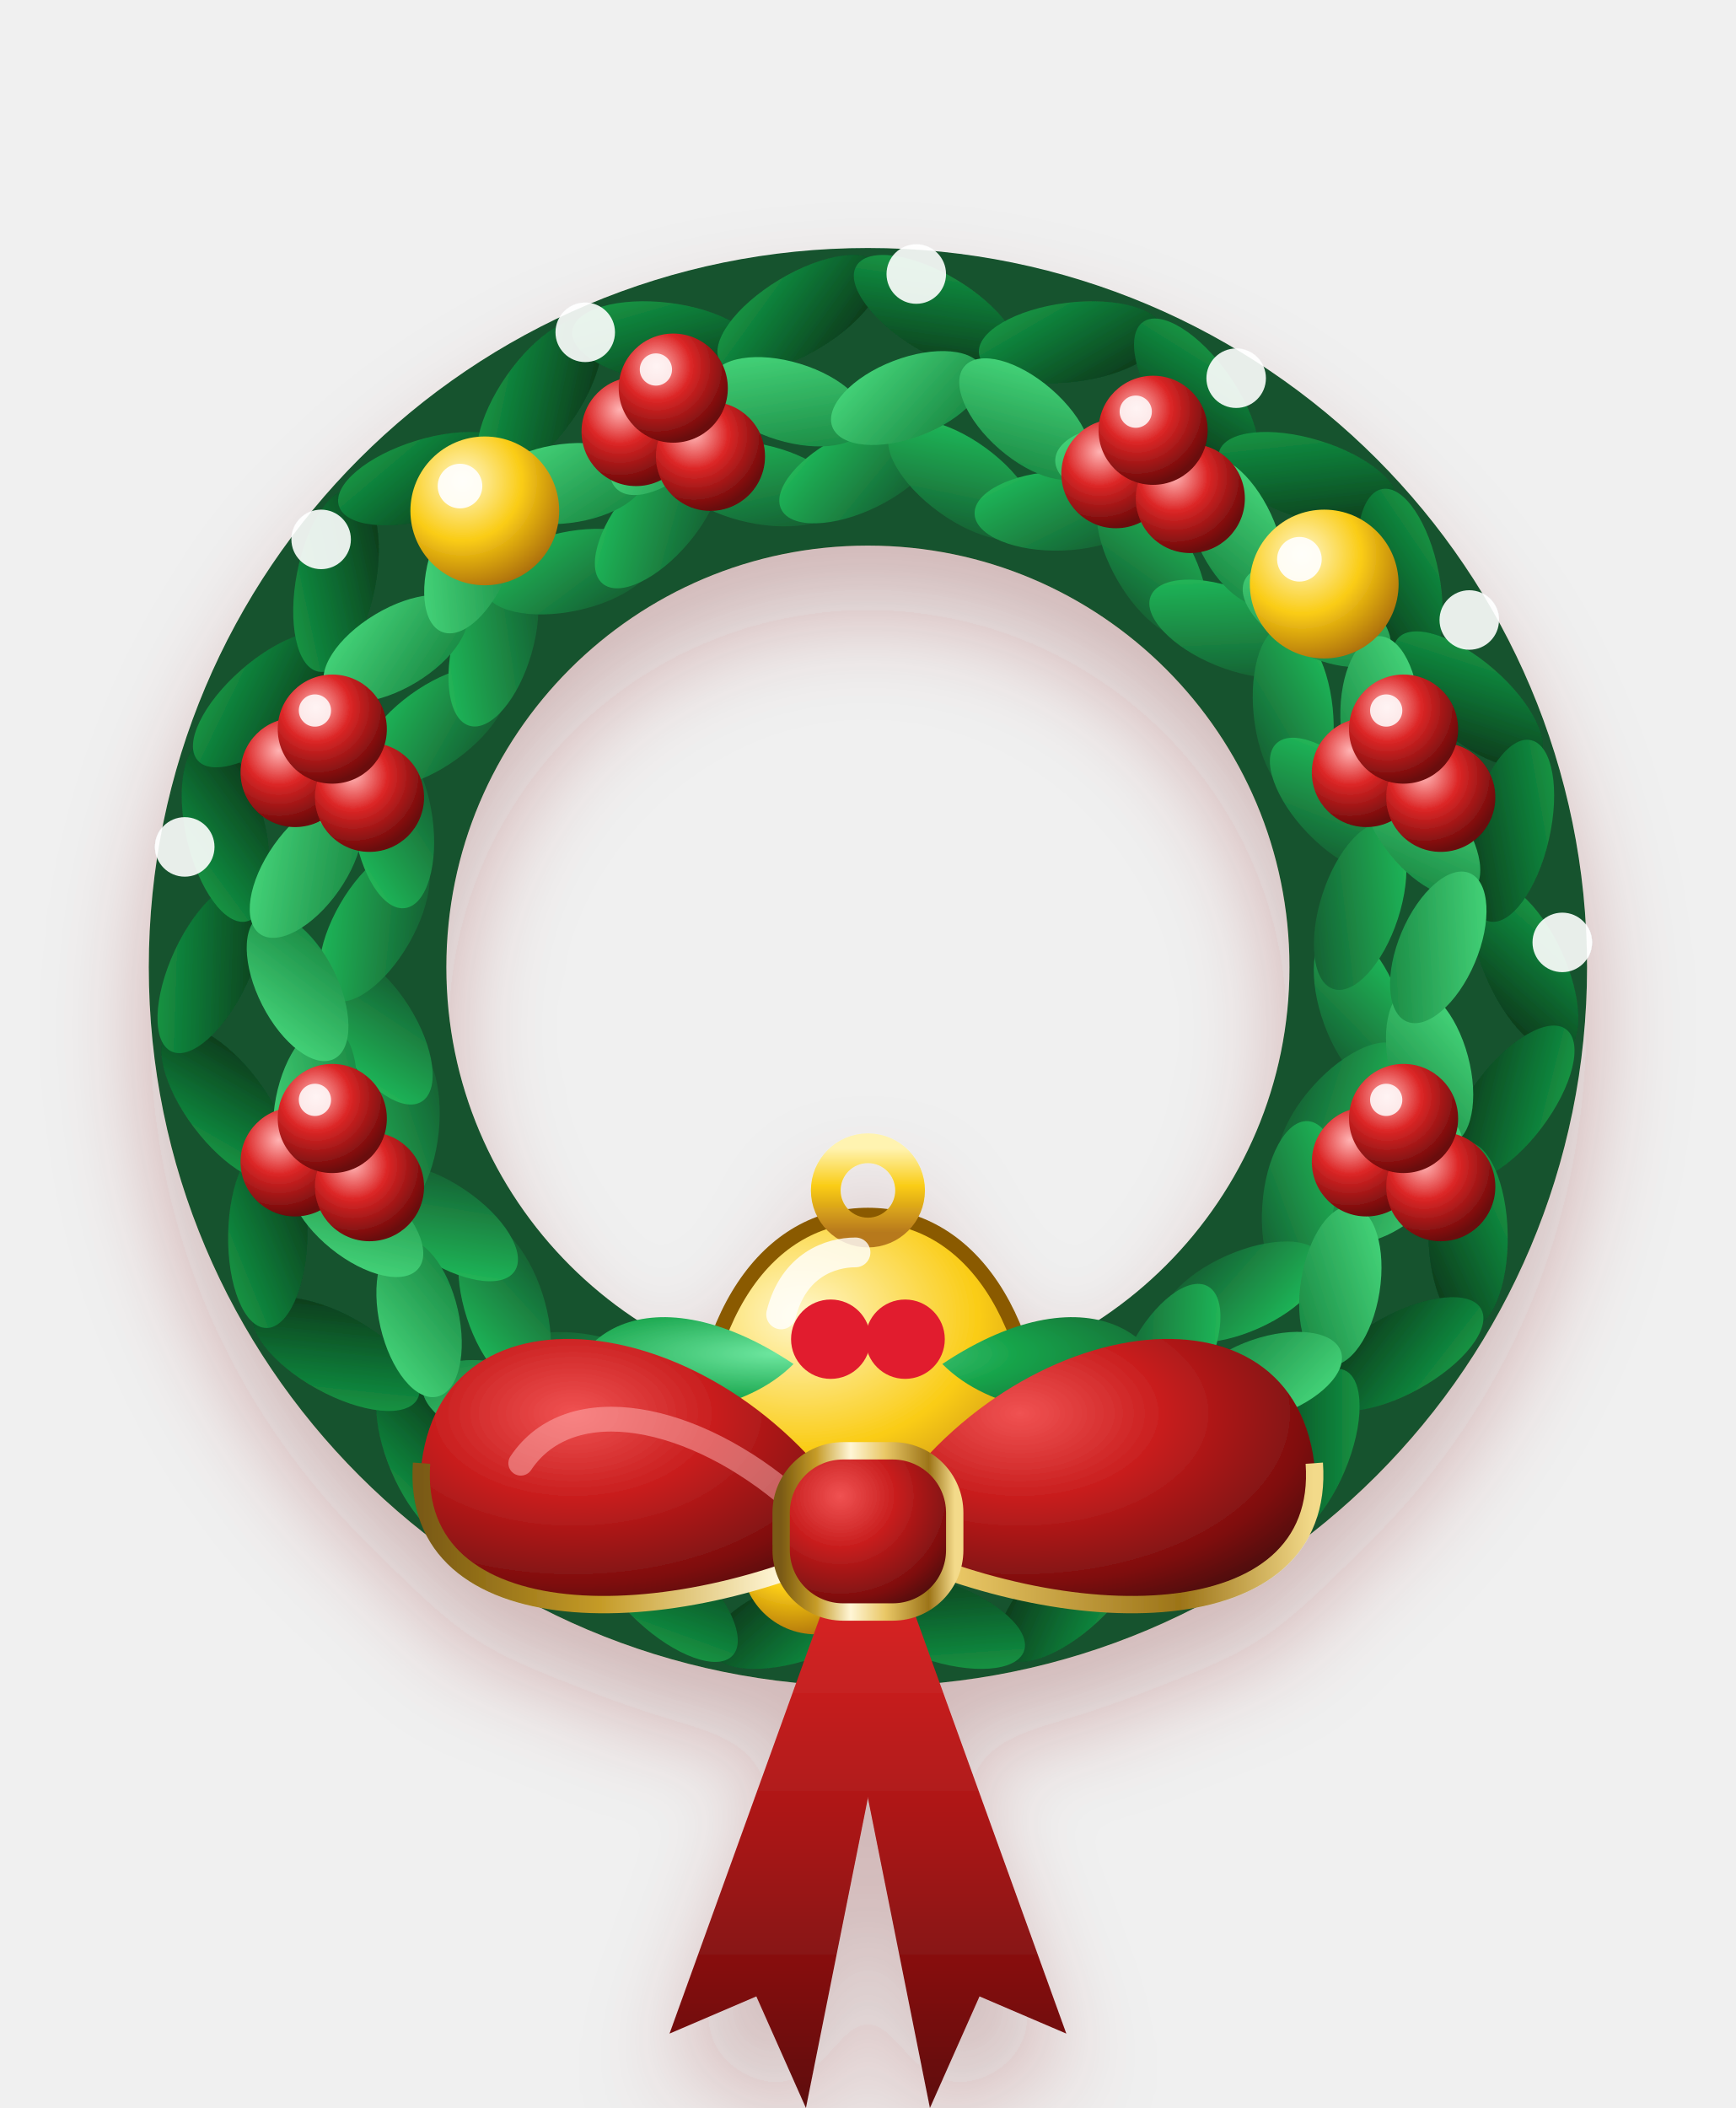
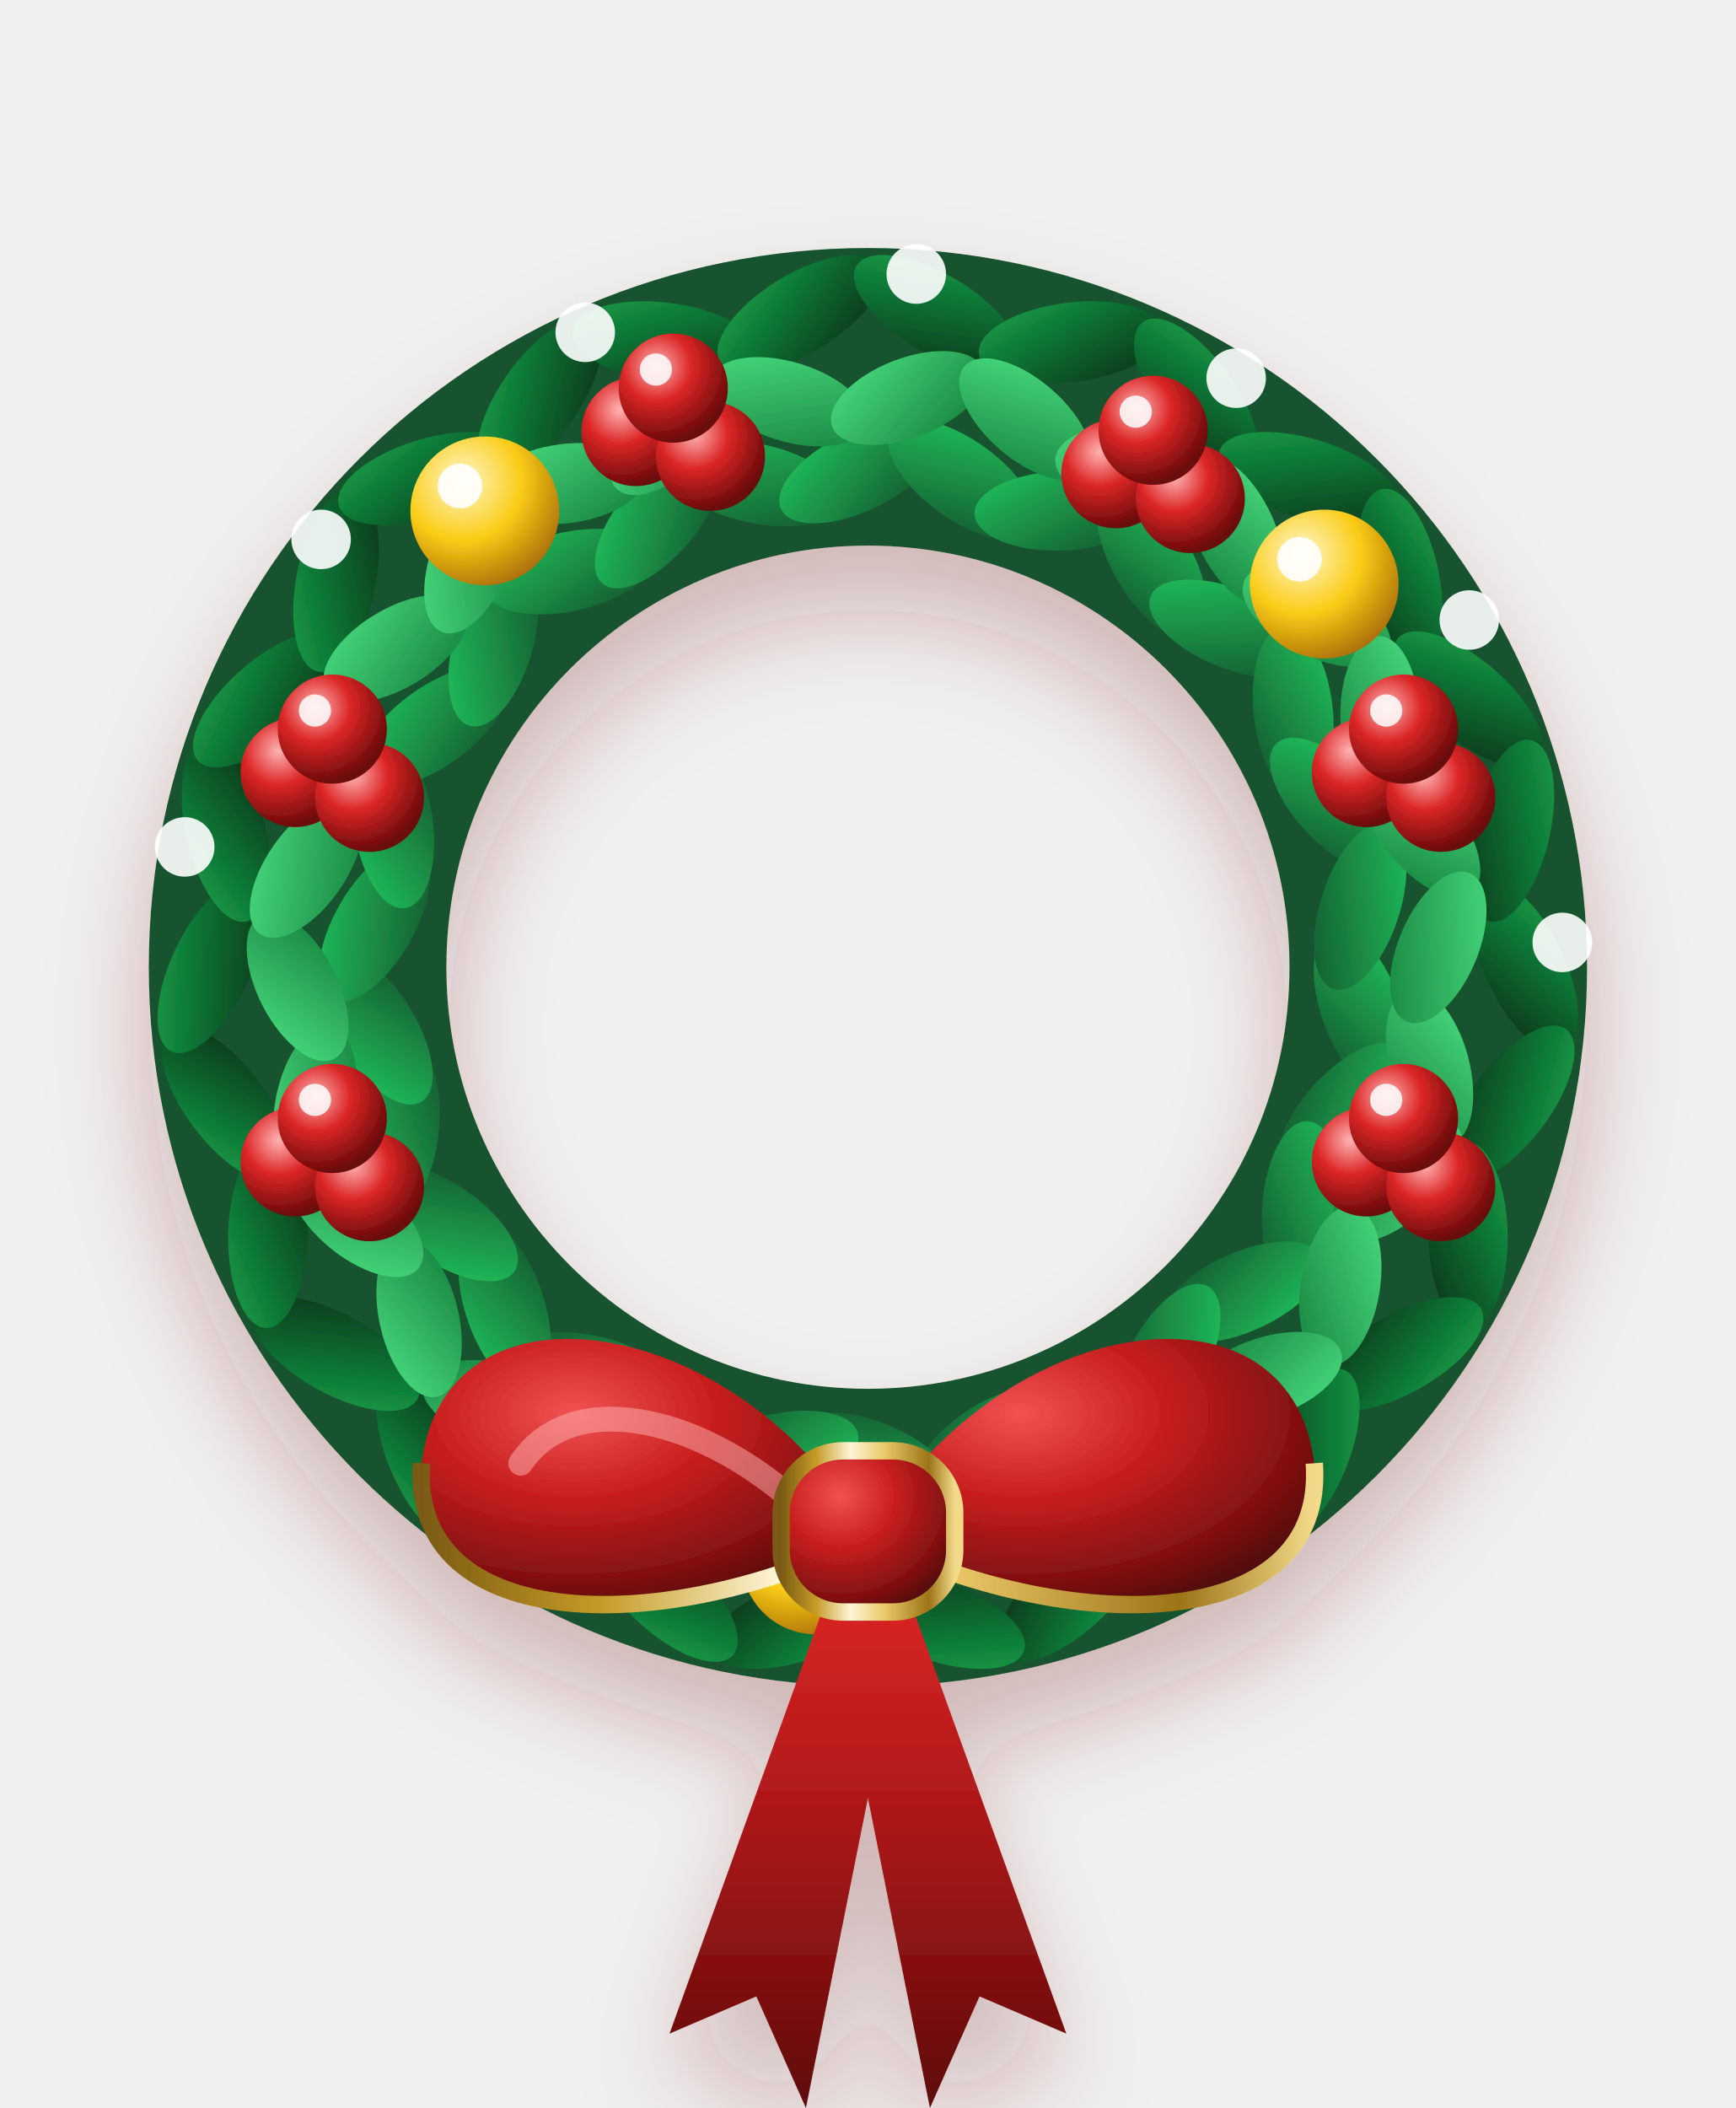
<svg xmlns="http://www.w3.org/2000/svg" width="140" height="170" viewBox="0 0 140 170">
  <defs>
    <radialGradient id="skin" cx="38%" cy="32%" r="75%">
      <stop offset="0" stop-color="#FFF1E4" />
      <stop offset=".55" stop-color="#FFD3B0" />
      <stop offset="1" stop-color="#EFA37C" />
    </radialGradient>
    <radialGradient id="red" cx="35%" cy="28%" r="85%">
      <stop offset="0" stop-color="#FF7A7A" />
      <stop offset=".45" stop-color="#E11D2E" />
      <stop offset="1" stop-color="#8E0F1B" />
    </radialGradient>
    <radialGradient id="pink" cx="35%" cy="28%" r="85%">
      <stop offset="0" stop-color="#FFC1CF" />
      <stop offset=".45" stop-color="#F4587A" />
      <stop offset="1" stop-color="#B0204A" />
    </radialGradient>
    <radialGradient id="fur" cx="40%" cy="30%" r="80%">
      <stop offset="0" stop-color="#FFFFFF" />
      <stop offset=".7" stop-color="#F1F5F9" />
      <stop offset="1" stop-color="#C9D3E0" />
    </radialGradient>
    <linearGradient id="gold" x1="0" y1="0" x2="0" y2="1">
      <stop offset="0" stop-color="#FFF3B0" />
      <stop offset=".45" stop-color="#FACC15" />
      <stop offset="1" stop-color="#B7791F" />
    </linearGradient>
    <radialGradient id="goldR" cx="35%" cy="30%" r="80%">
      <stop offset="0" stop-color="#FFF7CC" />
      <stop offset=".5" stop-color="#FACC15" />
      <stop offset="1" stop-color="#A16207" />
    </radialGradient>
    <radialGradient id="green" cx="35%" cy="30%" r="80%">
      <stop offset="0" stop-color="#6EE7A0" />
      <stop offset=".5" stop-color="#16A34A" />
      <stop offset="1" stop-color="#14532D" />
    </radialGradient>
    <radialGradient id="snow" cx="38%" cy="30%" r="80%">
      <stop offset="0" stop-color="#FFFFFF" />
      <stop offset=".65" stop-color="#EEF4FB" />
      <stop offset="1" stop-color="#B9C7DA" />
    </radialGradient>
    <radialGradient id="deer" cx="38%" cy="30%" r="80%">
      <stop offset="0" stop-color="#D9A270" />
      <stop offset=".55" stop-color="#A86A3D" />
      <stop offset="1" stop-color="#6B3F1F" />
    </radialGradient>
    <radialGradient id="nose" cx="35%" cy="30%" r="70%">
      <stop offset="0" stop-color="#FFB4B4" />
      <stop offset=".5" stop-color="#FF2D2D" />
      <stop offset="1" stop-color="#B00000" />
    </radialGradient>
    <radialGradient id="glow" cx="50%" cy="50%" r="50%">
      <stop offset="0" stop-color="#FF4D4D" stop-opacity=".7" />
      <stop offset="1" stop-color="#FF4D4D" stop-opacity="0" />
    </radialGradient>
    <radialGradient id="shadow" cx="50%" cy="50%" r="50%">
      <stop offset="0" stop-color="#000" stop-opacity=".35" />
      <stop offset="1" stop-color="#000" stop-opacity="0" />
    </radialGradient>
    <linearGradient id="goldH" x1="0" y1="0" x2="1" y2="0">
      <stop offset="0" stop-color="#7A5A12" />
      <stop offset=".2" stop-color="#C59B27" />
      <stop offset=".4" stop-color="#FFF6D6" />
      <stop offset=".6" stop-color="#E9C766" />
      <stop offset=".85" stop-color="#9C7418" />
      <stop offset="1" stop-color="#F3DA8A" />
    </linearGradient>
    <radialGradient id="velvet" cx="34%" cy="28%" r="80%">
      <stop offset="0" stop-color="#F05252" />
      <stop offset=".4" stop-color="#C81E1E" />
      <stop offset=".8" stop-color="#7F1010" />
      <stop offset="1" stop-color="#4A0707" />
    </radialGradient>
    <linearGradient id="velvetL" x1="0" y1="0" x2="0" y2="1">
      <stop offset="0" stop-color="#DC2626" />
      <stop offset=".5" stop-color="#A51616" />
      <stop offset="1" stop-color="#5E0B0B" />
    </linearGradient>
    <linearGradient id="pine1" x1="0" y1="0" x2="1" y2="1">
      <stop offset="0" stop-color="#4ADE80" />
      <stop offset="1" stop-color="#15803D" />
    </linearGradient>
    <linearGradient id="pine2" x1="0" y1="0" x2="1" y2="1">
      <stop offset="0" stop-color="#22C55E" />
      <stop offset="1" stop-color="#14532D" />
    </linearGradient>
    <linearGradient id="pine3" x1="0" y1="0" x2="1" y2="1">
      <stop offset="0" stop-color="#16A34A" />
      <stop offset="1" stop-color="#052E16" />
    </linearGradient>
    <radialGradient id="berry" cx="35%" cy="30%" r="70%">
      <stop offset="0" stop-color="#FFB3B3" />
      <stop offset=".45" stop-color="#DC2626" />
      <stop offset="1" stop-color="#6B0A0A" />
    </radialGradient>
    <radialGradient id="mist" cx="35%" cy="30%" r="70%">
      <stop offset="0" stop-color="#FFFFFF" />
      <stop offset="1" stop-color="#D9E4D0" />
    </radialGradient>
    <filter id="ds" x="-20%" y="-20%" width="140%" height="150%">
      <feDropShadow dx="0" dy="5" stdDeviation="4" flood-color="#7F1D1D" flood-opacity=".28" />
    </filter>
  </defs>
  <g filter="url(#ds)">
    <path d="M70 0 L70 30" stroke="url(#velvetL)" stroke-width="6" />
    <circle cx="70" cy="78" r="46" fill="none" stroke="#14532D" stroke-width="24" />
    <ellipse cx="123.0" cy="78.0" rx="7.5" ry="3.2" fill="url(#pine3)" transform="rotate(65 123.0 78.0)" />
    <ellipse cx="121.8" cy="89.0" rx="7.5" ry="3.2" fill="url(#pine3)" transform="rotate(127 121.8 89.0)" />
    <ellipse cx="118.4" cy="99.6" rx="7.5" ry="3.2" fill="url(#pine3)" transform="rotate(89 118.4 99.6)" />
    <ellipse cx="112.9" cy="109.2" rx="7.5" ry="3.2" fill="url(#pine3)" transform="rotate(151 112.9 109.2)" />
    <ellipse cx="105.5" cy="117.4" rx="7.5" ry="3.2" fill="url(#pine3)" transform="rotate(113 105.5 117.4)" />
    <ellipse cx="96.5" cy="123.9" rx="7.5" ry="3.2" fill="url(#pine3)" transform="rotate(175 96.5 123.9)" />
    <ellipse cx="86.4" cy="128.4" rx="7.5" ry="3.2" fill="url(#pine3)" transform="rotate(137 86.4 128.4)" />
    <ellipse cx="75.5" cy="130.7" rx="7.5" ry="3.2" fill="url(#pine3)" transform="rotate(199 75.5 130.7)" />
    <ellipse cx="64.5" cy="130.7" rx="7.5" ry="3.2" fill="url(#pine3)" transform="rotate(161 64.5 130.7)" />
    <ellipse cx="53.6" cy="128.4" rx="7.5" ry="3.2" fill="url(#pine3)" transform="rotate(223 53.6 128.4)" />
    <ellipse cx="43.5" cy="123.9" rx="7.5" ry="3.2" fill="url(#pine3)" transform="rotate(185 43.5 123.9)" />
    <ellipse cx="34.5" cy="117.4" rx="7.5" ry="3.2" fill="url(#pine3)" transform="rotate(247 34.5 117.4)" />
    <ellipse cx="27.1" cy="109.2" rx="7.5" ry="3.2" fill="url(#pine3)" transform="rotate(209 27.1 109.2)" />
    <ellipse cx="21.6" cy="99.6" rx="7.5" ry="3.2" fill="url(#pine3)" transform="rotate(271 21.6 99.6)" />
    <ellipse cx="18.2" cy="89.0" rx="7.5" ry="3.2" fill="url(#pine3)" transform="rotate(233 18.2 89.0)" />
    <ellipse cx="17.0" cy="78.0" rx="7.5" ry="3.2" fill="url(#pine3)" transform="rotate(295 17.0 78.0)" />
    <ellipse cx="18.2" cy="67.0" rx="7.5" ry="3.2" fill="url(#pine3)" transform="rotate(257 18.2 67.0)" />
    <ellipse cx="21.6" cy="56.4" rx="7.5" ry="3.2" fill="url(#pine3)" transform="rotate(319 21.6 56.4)" />
    <ellipse cx="27.1" cy="46.8" rx="7.5" ry="3.2" fill="url(#pine3)" transform="rotate(281 27.1 46.8)" />
    <ellipse cx="34.5" cy="38.6" rx="7.5" ry="3.2" fill="url(#pine3)" transform="rotate(343 34.5 38.6)" />
    <ellipse cx="43.5" cy="32.1" rx="7.5" ry="3.2" fill="url(#pine3)" transform="rotate(305 43.5 32.1)" />
    <ellipse cx="53.6" cy="27.6" rx="7.5" ry="3.2" fill="url(#pine3)" transform="rotate(367 53.6 27.6)" />
    <ellipse cx="64.5" cy="25.3" rx="7.5" ry="3.2" fill="url(#pine3)" transform="rotate(329 64.5 25.3)" />
    <ellipse cx="75.5" cy="25.3" rx="7.5" ry="3.2" fill="url(#pine3)" transform="rotate(391 75.5 25.3)" />
    <ellipse cx="86.4" cy="27.6" rx="7.5" ry="3.2" fill="url(#pine3)" transform="rotate(353 86.4 27.6)" />
    <ellipse cx="96.5" cy="32.1" rx="7.5" ry="3.2" fill="url(#pine3)" transform="rotate(415 96.5 32.1)" />
    <ellipse cx="105.5" cy="38.6" rx="7.5" ry="3.2" fill="url(#pine3)" transform="rotate(377 105.5 38.6)" />
    <ellipse cx="112.9" cy="46.8" rx="7.5" ry="3.2" fill="url(#pine3)" transform="rotate(439 112.9 46.8)" />
    <ellipse cx="118.4" cy="56.4" rx="7.5" ry="3.2" fill="url(#pine3)" transform="rotate(401 118.4 56.4)" />
    <ellipse cx="121.8" cy="67.0" rx="7.5" ry="3.2" fill="url(#pine3)" transform="rotate(463 121.8 67.0)" />
    <ellipse cx="109.8" cy="81.5" rx="7.0" ry="3.2" fill="url(#pine2)" transform="rotate(70 109.8 81.5)" />
    <ellipse cx="108.3" cy="89.7" rx="7.0" ry="3.2" fill="url(#pine2)" transform="rotate(132 108.3 89.7)" />
    <ellipse cx="105.0" cy="97.4" rx="7.0" ry="3.2" fill="url(#pine2)" transform="rotate(94 105.0 97.4)" />
    <ellipse cx="100.2" cy="104.2" rx="7.0" ry="3.2" fill="url(#pine2)" transform="rotate(156 100.2 104.2)" />
    <ellipse cx="94.1" cy="109.9" rx="7.0" ry="3.2" fill="url(#pine2)" transform="rotate(118 94.1 109.9)" />
    <ellipse cx="86.9" cy="114.3" rx="7.0" ry="3.2" fill="url(#pine2)" transform="rotate(180 86.9 114.3)" />
    <ellipse cx="79.0" cy="117.0" rx="7.0" ry="3.2" fill="url(#pine2)" transform="rotate(142 79.0 117.0)" />
    <ellipse cx="70.7" cy="118.0" rx="7.0" ry="3.2" fill="url(#pine2)" transform="rotate(204 70.7 118.0)" />
    <ellipse cx="62.4" cy="117.3" rx="7.0" ry="3.2" fill="url(#pine2)" transform="rotate(166 62.4 117.3)" />
    <ellipse cx="54.4" cy="114.8" rx="7.0" ry="3.2" fill="url(#pine2)" transform="rotate(228 54.4 114.8)" />
    <ellipse cx="47.1" cy="110.8" rx="7.0" ry="3.2" fill="url(#pine2)" transform="rotate(190 47.1 110.8)" />
    <ellipse cx="40.7" cy="105.3" rx="7.0" ry="3.2" fill="url(#pine2)" transform="rotate(252 40.7 105.3)" />
    <ellipse cx="35.7" cy="98.6" rx="7.0" ry="3.2" fill="url(#pine2)" transform="rotate(214 35.7 98.6)" />
    <ellipse cx="32.2" cy="91.0" rx="7.0" ry="3.2" fill="url(#pine2)" transform="rotate(276 32.2 91.0)" />
    <ellipse cx="30.3" cy="82.9" rx="7.0" ry="3.2" fill="url(#pine2)" transform="rotate(238 30.3 82.9)" />
    <ellipse cx="30.2" cy="74.5" rx="7.0" ry="3.2" fill="url(#pine2)" transform="rotate(300 30.2 74.5)" />
    <ellipse cx="31.7" cy="66.3" rx="7.0" ry="3.2" fill="url(#pine2)" transform="rotate(262 31.7 66.3)" />
    <ellipse cx="35.0" cy="58.6" rx="7.0" ry="3.2" fill="url(#pine2)" transform="rotate(324 35.0 58.6)" />
    <ellipse cx="39.8" cy="51.8" rx="7.0" ry="3.2" fill="url(#pine2)" transform="rotate(286 39.8 51.8)" />
    <ellipse cx="45.9" cy="46.1" rx="7.0" ry="3.2" fill="url(#pine2)" transform="rotate(348 45.9 46.1)" />
    <ellipse cx="53.1" cy="41.7" rx="7.0" ry="3.2" fill="url(#pine2)" transform="rotate(310 53.1 41.7)" />
    <ellipse cx="61.0" cy="39.0" rx="7.0" ry="3.2" fill="url(#pine2)" transform="rotate(372 61.0 39.0)" />
    <ellipse cx="69.3" cy="38.0" rx="7.0" ry="3.2" fill="url(#pine2)" transform="rotate(334 69.3 38.0)" />
    <ellipse cx="77.6" cy="38.7" rx="7.0" ry="3.2" fill="url(#pine2)" transform="rotate(396 77.6 38.7)" />
    <ellipse cx="85.6" cy="41.2" rx="7.0" ry="3.2" fill="url(#pine2)" transform="rotate(358 85.6 41.2)" />
    <ellipse cx="92.9" cy="45.2" rx="7.0" ry="3.2" fill="url(#pine2)" transform="rotate(420 92.9 45.2)" />
    <ellipse cx="99.3" cy="50.7" rx="7.0" ry="3.2" fill="url(#pine2)" transform="rotate(382 99.3 50.7)" />
    <ellipse cx="104.3" cy="57.4" rx="7.0" ry="3.2" fill="url(#pine2)" transform="rotate(444 104.3 57.4)" />
    <ellipse cx="107.8" cy="65.0" rx="7.0" ry="3.2" fill="url(#pine2)" transform="rotate(406 107.8 65.0)" />
    <ellipse cx="109.7" cy="73.1" rx="7.0" ry="3.2" fill="url(#pine2)" transform="rotate(468 109.7 73.1)" />
    <ellipse cx="115.3" cy="86.0" rx="6.5" ry="3.2" fill="url(#pine1)" transform="rotate(75 115.3 86.0)" />
    <ellipse cx="112.7" cy="95.2" rx="6.5" ry="3.2" fill="url(#pine1)" transform="rotate(137 112.7 95.2)" />
    <ellipse cx="108.1" cy="103.7" rx="6.5" ry="3.2" fill="url(#pine1)" transform="rotate(99 108.1 103.7)" />
    <ellipse cx="102.0" cy="111.1" rx="6.5" ry="3.2" fill="url(#pine1)" transform="rotate(161 102.0 111.1)" />
    <ellipse cx="94.4" cy="117.0" rx="6.5" ry="3.2" fill="url(#pine1)" transform="rotate(123 94.4 117.0)" />
    <ellipse cx="85.7" cy="121.2" rx="6.5" ry="3.2" fill="url(#pine1)" transform="rotate(185 85.7 121.2)" />
    <ellipse cx="76.4" cy="123.6" rx="6.5" ry="3.2" fill="url(#pine1)" transform="rotate(147 76.4 123.6)" />
    <ellipse cx="66.8" cy="123.9" rx="6.5" ry="3.2" fill="url(#pine1)" transform="rotate(209 66.8 123.9)" />
    <ellipse cx="57.3" cy="122.2" rx="6.5" ry="3.2" fill="url(#pine1)" transform="rotate(171 57.3 122.2)" />
    <ellipse cx="48.4" cy="118.6" rx="6.5" ry="3.2" fill="url(#pine1)" transform="rotate(233 48.4 118.6)" />
    <ellipse cx="40.4" cy="113.2" rx="6.5" ry="3.2" fill="url(#pine1)" transform="rotate(195 40.4 113.2)" />
    <ellipse cx="33.8" cy="106.3" rx="6.5" ry="3.2" fill="url(#pine1)" transform="rotate(257 33.8 106.3)" />
    <ellipse cx="28.7" cy="98.2" rx="6.5" ry="3.2" fill="url(#pine1)" transform="rotate(219 28.7 98.2)" />
    <ellipse cx="25.4" cy="89.1" rx="6.5" ry="3.2" fill="url(#pine1)" transform="rotate(281 25.4 89.1)" />
    <ellipse cx="24.0" cy="79.6" rx="6.5" ry="3.2" fill="url(#pine1)" transform="rotate(243 24.0 79.6)" />
    <ellipse cx="24.7" cy="70.0" rx="6.5" ry="3.2" fill="url(#pine1)" transform="rotate(305 24.7 70.0)" />
    <ellipse cx="27.3" cy="60.8" rx="6.5" ry="3.2" fill="url(#pine1)" transform="rotate(267 27.3 60.8)" />
    <ellipse cx="31.9" cy="52.3" rx="6.5" ry="3.2" fill="url(#pine1)" transform="rotate(329 31.9 52.3)" />
    <ellipse cx="38.0" cy="44.9" rx="6.5" ry="3.2" fill="url(#pine1)" transform="rotate(291 38.0 44.9)" />
    <ellipse cx="45.6" cy="39.0" rx="6.5" ry="3.2" fill="url(#pine1)" transform="rotate(353 45.6 39.0)" />
    <ellipse cx="54.3" cy="34.8" rx="6.5" ry="3.2" fill="url(#pine1)" transform="rotate(315 54.3 34.8)" />
    <ellipse cx="63.6" cy="32.4" rx="6.5" ry="3.2" fill="url(#pine1)" transform="rotate(377 63.6 32.4)" />
    <ellipse cx="73.2" cy="32.1" rx="6.5" ry="3.2" fill="url(#pine1)" transform="rotate(339 73.2 32.1)" />
    <ellipse cx="82.7" cy="33.8" rx="6.5" ry="3.2" fill="url(#pine1)" transform="rotate(401 82.7 33.8)" />
    <ellipse cx="91.6" cy="37.4" rx="6.5" ry="3.2" fill="url(#pine1)" transform="rotate(363 91.6 37.4)" />
    <ellipse cx="99.6" cy="42.8" rx="6.5" ry="3.2" fill="url(#pine1)" transform="rotate(425 99.6 42.8)" />
    <ellipse cx="106.2" cy="49.7" rx="6.5" ry="3.2" fill="url(#pine1)" transform="rotate(387 106.2 49.7)" />
    <ellipse cx="111.3" cy="57.8" rx="6.5" ry="3.2" fill="url(#pine1)" transform="rotate(449 111.3 57.8)" />
    <ellipse cx="114.6" cy="66.9" rx="6.5" ry="3.2" fill="url(#pine1)" transform="rotate(411 114.6 66.9)" />
    <ellipse cx="116.0" cy="76.4" rx="6.5" ry="3.2" fill="url(#pine1)" transform="rotate(473 116.0 76.4)" />
    <circle cx="23.8" cy="62.3" r="4.4" fill="url(#berry)" />
    <circle cx="29.8" cy="64.3" r="4.4" fill="url(#berry)" />
    <circle cx="26.8" cy="58.8" r="4.4" fill="url(#berry)" />
    <circle cx="25.4" cy="57.3" r="1.3" fill="#fff" opacity=".85" />
    <circle cx="51.3" cy="34.8" r="4.4" fill="url(#berry)" />
    <circle cx="57.3" cy="36.8" r="4.4" fill="url(#berry)" />
    <circle cx="54.3" cy="31.3" r="4.4" fill="url(#berry)" />
    <circle cx="52.9" cy="29.8" r="1.3" fill="#fff" opacity=".85" />
    <circle cx="90.0" cy="38.2" r="4.4" fill="url(#berry)" />
    <circle cx="96.0" cy="40.2" r="4.4" fill="url(#berry)" />
    <circle cx="93.0" cy="34.7" r="4.4" fill="url(#berry)" />
    <circle cx="91.6" cy="33.2" r="1.3" fill="#fff" opacity=".85" />
    <circle cx="110.2" cy="62.3" r="4.4" fill="url(#berry)" />
    <circle cx="116.2" cy="64.3" r="4.4" fill="url(#berry)" />
    <circle cx="113.2" cy="58.8" r="4.4" fill="url(#berry)" />
    <circle cx="111.8" cy="57.3" r="1.3" fill="#fff" opacity=".85" />
    <circle cx="110.2" cy="93.7" r="4.4" fill="url(#berry)" />
    <circle cx="116.2" cy="95.7" r="4.4" fill="url(#berry)" />
    <circle cx="113.2" cy="90.2" r="4.4" fill="url(#berry)" />
    <circle cx="111.8" cy="88.7" r="1.3" fill="#fff" opacity=".85" />
    <circle cx="90.0" cy="117.8" r="4.4" fill="url(#berry)" />
    <circle cx="96.0" cy="119.8" r="4.4" fill="url(#berry)" />
    <circle cx="93.0" cy="114.3" r="4.4" fill="url(#berry)" />
    <circle cx="91.6" cy="112.8" r="1.3" fill="#fff" opacity=".85" />
    <circle cx="44.0" cy="117.8" r="4.4" fill="url(#berry)" />
    <circle cx="50.0" cy="119.8" r="4.4" fill="url(#berry)" />
    <circle cx="47.0" cy="114.3" r="4.4" fill="url(#berry)" />
    <circle cx="45.6" cy="112.8" r="1.3" fill="#fff" opacity=".85" />
    <circle cx="23.8" cy="93.7" r="4.4" fill="url(#berry)" />
    <circle cx="29.8" cy="95.7" r="4.4" fill="url(#berry)" />
    <circle cx="26.8" cy="90.2" r="4.4" fill="url(#berry)" />
    <circle cx="25.4" cy="88.7" r="1.3" fill="#fff" opacity=".85" />
    <circle cx="39.1" cy="41.2" r="6" fill="url(#goldR)" />
    <circle cx="37.1" cy="39.2" r="1.8" fill="#fff" opacity=".9" />
    <circle cx="106.8" cy="47.1" r="6" fill="url(#goldR)" />
    <circle cx="104.8" cy="45.1" r="1.8" fill="#fff" opacity=".9" />
    <circle cx="65.8" cy="125.8" r="6" fill="url(#goldR)" />
    <circle cx="63.8" cy="123.8" r="1.8" fill="#fff" opacity=".9" />
    <circle cx="14.9" cy="68.3" r="2.4" fill="#fff" opacity=".9" />
    <circle cx="25.9" cy="43.5" r="2.4" fill="#fff" opacity=".9" />
    <circle cx="47.2" cy="26.8" r="2.4" fill="#fff" opacity=".9" />
    <circle cx="73.9" cy="22.1" r="2.4" fill="#fff" opacity=".9" />
    <circle cx="99.7" cy="30.5" r="2.4" fill="#fff" opacity=".9" />
    <circle cx="118.5" cy="50.0" r="2.4" fill="#fff" opacity=".9" />
    <circle cx="126.0" cy="76.0" r="2.4" fill="#fff" opacity=".9" />
-     <g transform="translate(70 112) scale(1.0)">
-       <path d="M-14 8 C-14 -6 -8 -14 0 -14 C8 -14 14 -6 14 8 L18 13 L-18 13 Z" fill="url(#goldR)" stroke="#8A5A00" stroke-width="1.2" />
-       <circle cx="0" cy="15" r="4" fill="#A16207" />
-       <circle cx="0" cy="-16" r="3.4" fill="none" stroke="url(#gold)" stroke-width="2.4" />
-       <path d="M-7 -6 C-6 -10 -3 -11 -1 -11" stroke="#fff" stroke-opacity=".8" stroke-width="2.4" fill="none" stroke-linecap="round" />
-       <path d="M-6 -2 C-18 -10 -26 -4 -24 4 C-16 2 -10 2 -6 -2Z M6 -2 C18 -10 26 -4 24 4 C16 2 10 2 6 -2Z" fill="url(#green)" />
-       <circle cx="-3" cy="-4" r="3.2" fill="#E11D2E" />
-       <circle cx="3" cy="-4" r="3.2" fill="#E11D2E" />
-     </g>
    <g transform="translate(70 124) scale(1.0)">
      <path d="M-3 4 L-16 40 L-9 37 L-5 46 L3 6Z" fill="url(#velvetL)" />
      <path d="M3 4 L16 40 L9 37 L5 46 L-3 6Z" fill="url(#velvetL)" />
      <path d="M0 0 C-10 -18 -34 -22 -36 -6 C-37 8 -16 8 0 0Z" fill="url(#velvet)" />
      <path d="M0 0 C10 -18 34 -22 36 -6 C37 8 16 8 0 0Z" fill="url(#velvet)" />
      <path d="M-6 -3 C-14 -10 -24 -12 -28 -6" stroke="#FFB4B4" stroke-opacity=".5" stroke-width="2" fill="none" stroke-linecap="round" />
      <path d="M-36 -6 C-37 8 -16 8 0 0 M36 -6 C37 8 16 8 0 0" stroke="url(#goldH)" stroke-width="1.4" fill="none" />
      <rect x="-7" y="-7" width="14" height="13" rx="5" fill="url(#velvet)" stroke="url(#goldH)" stroke-width="1.4" />
    </g>
  </g>
</svg>
